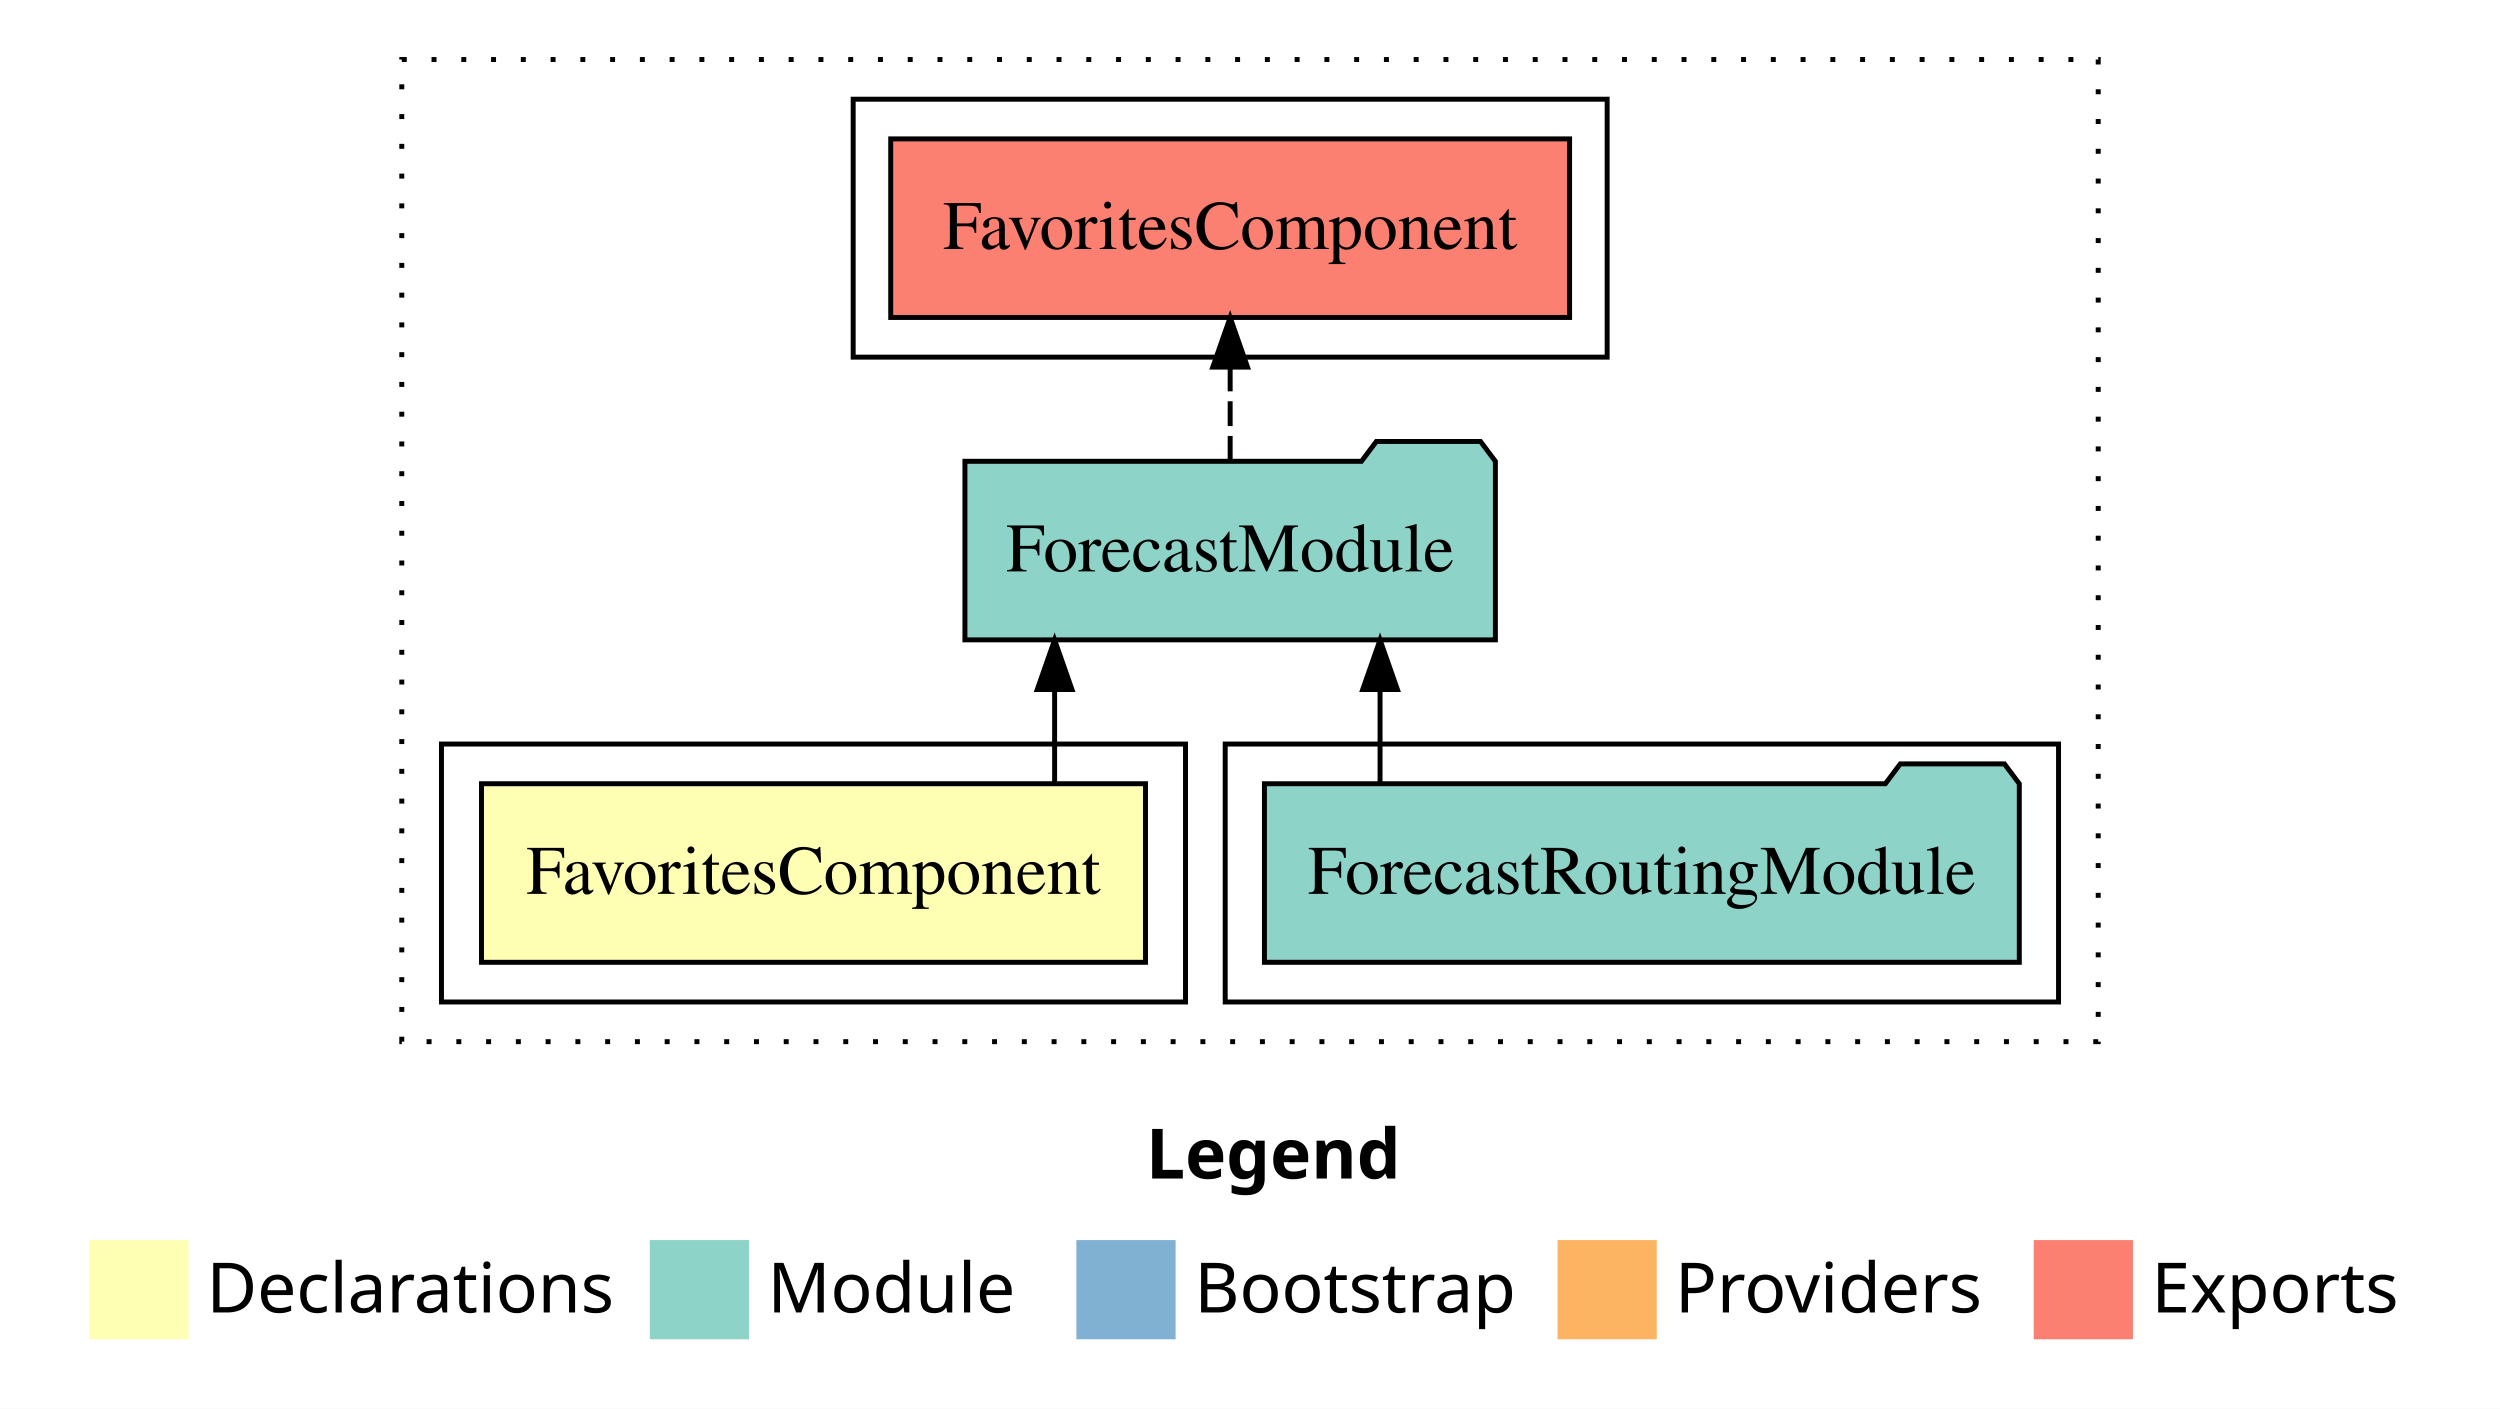
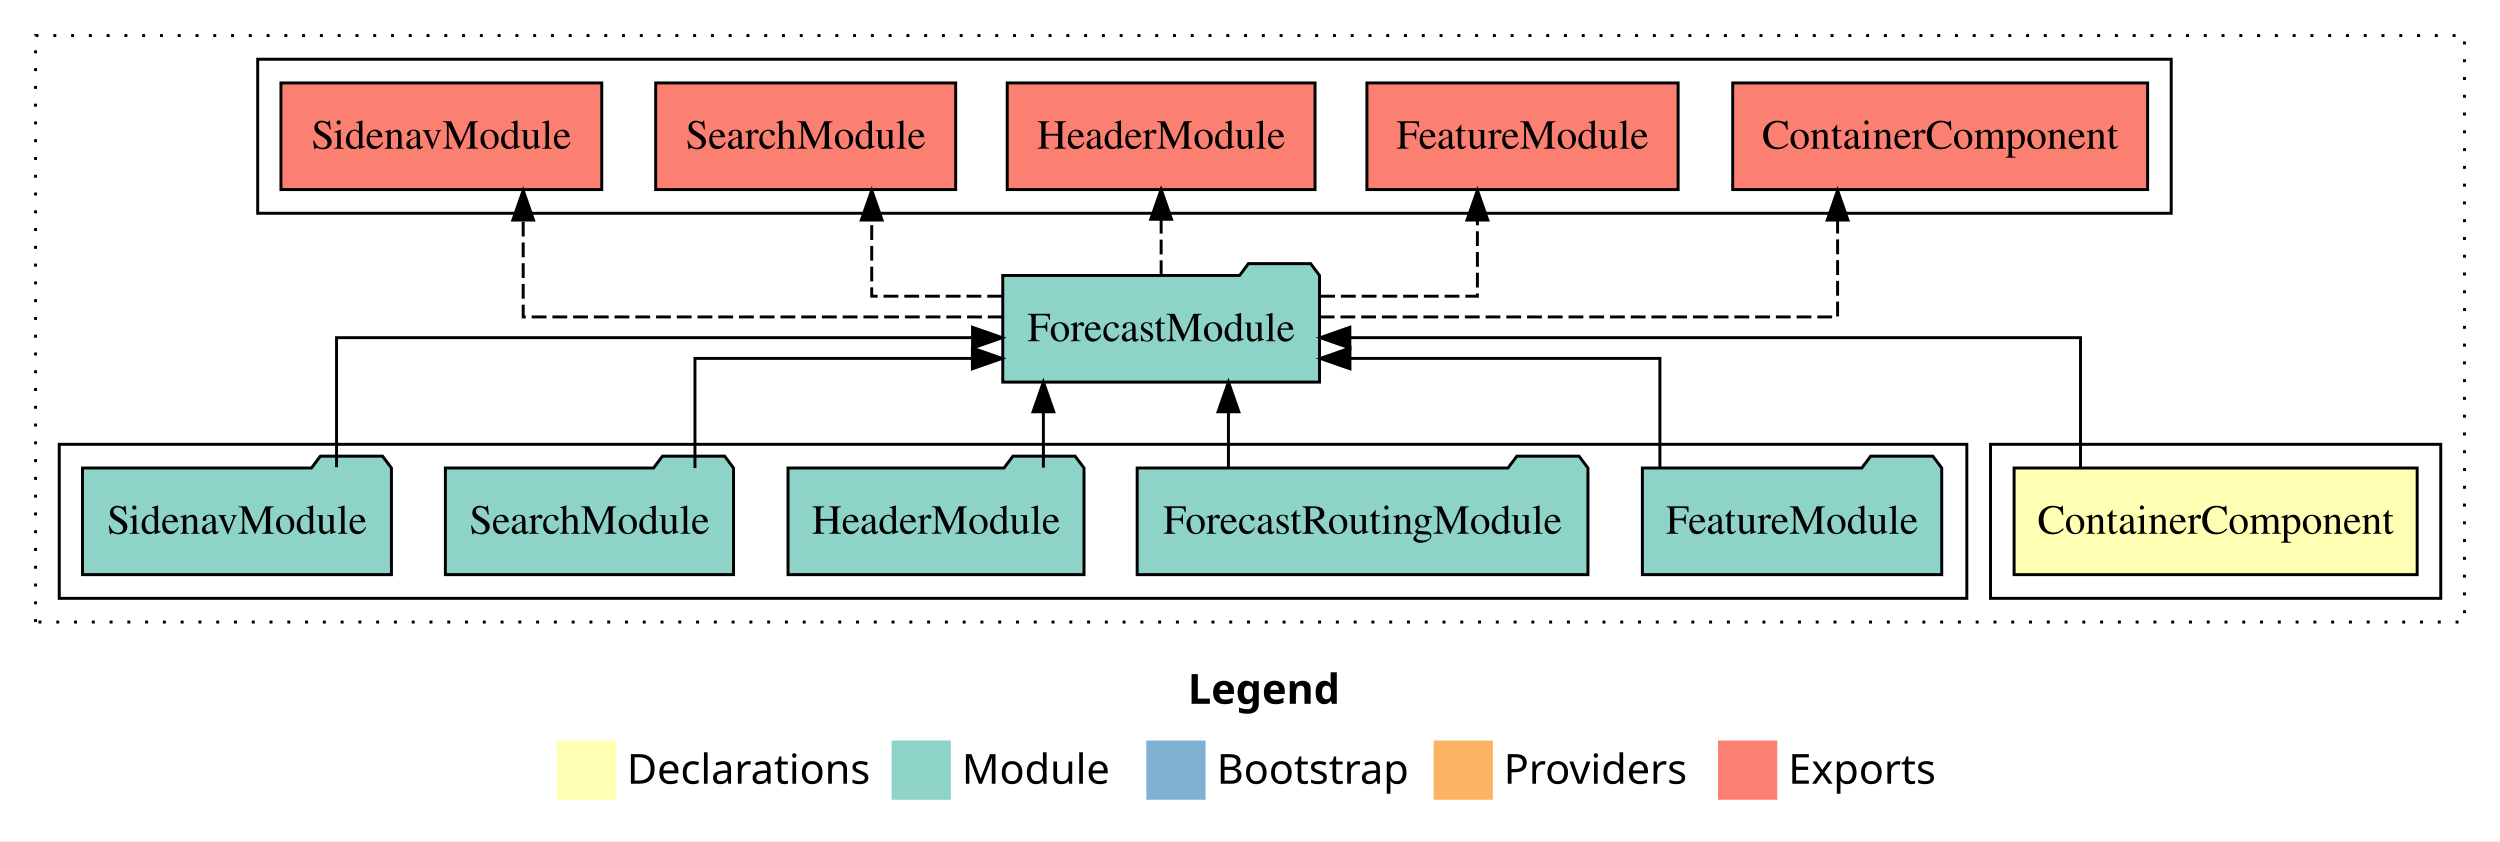
- <svg xmlns="http://www.w3.org/2000/svg" width="504pt" height="284pt" viewBox="0.00 0.00 504.00 284.00">
+ <svg xmlns="http://www.w3.org/2000/svg" width="844pt" height="284pt" viewBox="0.00 0.00 844.00 284.00">
  <g id="graph0" class="graph" transform="scale(1 1) rotate(0) translate(4 280)">
-     <polygon fill="white" stroke="transparent" points="-4,4 -4,-280 500,-280 500,4 -4,4" />
-     <text text-anchor="start" x="227.01" y="-42.4" font-family="sans-serif" font-weight="bold" font-size="14.00">Legend</text>
-     <polygon fill="#ffffb3" stroke="transparent" points="14,-10 14,-30 34,-30 34,-10 14,-10" />
-     <text text-anchor="start" x="37.63" y="-15.4" font-family="sans-serif" font-size="14.00">  Declarations</text>
-     <polygon fill="#8dd3c7" stroke="transparent" points="127,-10 127,-30 147,-30 147,-10 127,-10" />
-     <text text-anchor="start" x="150.73" y="-15.4" font-family="sans-serif" font-size="14.00">  Module</text>
-     <polygon fill="#80b1d3" stroke="transparent" points="213,-10 213,-30 233,-30 233,-10 213,-10" />
-     <text text-anchor="start" x="236.78" y="-15.4" font-family="sans-serif" font-size="14.00">  Bootstrap</text>
-     <polygon fill="#fdb462" stroke="transparent" points="310,-10 310,-30 330,-30 330,-10 310,-10" />
-     <text text-anchor="start" x="333.67" y="-15.4" font-family="sans-serif" font-size="14.00">  Providers</text>
-     <polygon fill="#fb8072" stroke="transparent" points="406,-10 406,-30 426,-30 426,-10 406,-10" />
-     <text text-anchor="start" x="429.73" y="-15.4" font-family="sans-serif" font-size="14.00">  Exports</text>
+     <polygon fill="white" stroke="transparent" points="-4,4 -4,-280 840,-280 840,4 -4,4" />
+     <text text-anchor="start" x="397.01" y="-42.4" font-family="sans-serif" font-weight="bold" font-size="14.00">Legend</text>
+     <polygon fill="#ffffb3" stroke="transparent" points="184,-10 184,-30 204,-30 204,-10 184,-10" />
+     <text text-anchor="start" x="207.63" y="-15.4" font-family="sans-serif" font-size="14.00">  Declarations</text>
+     <polygon fill="#8dd3c7" stroke="transparent" points="297,-10 297,-30 317,-30 317,-10 297,-10" />
+     <text text-anchor="start" x="320.73" y="-15.4" font-family="sans-serif" font-size="14.00">  Module</text>
+     <polygon fill="#80b1d3" stroke="transparent" points="383,-10 383,-30 403,-30 403,-10 383,-10" />
+     <text text-anchor="start" x="406.78" y="-15.4" font-family="sans-serif" font-size="14.00">  Bootstrap</text>
+     <polygon fill="#fdb462" stroke="transparent" points="480,-10 480,-30 500,-30 500,-10 480,-10" />
+     <text text-anchor="start" x="503.67" y="-15.4" font-family="sans-serif" font-size="14.00">  Providers</text>
+     <polygon fill="#fb8072" stroke="transparent" points="576,-10 576,-30 596,-30 596,-10 576,-10" />
+     <text text-anchor="start" x="599.73" y="-15.4" font-family="sans-serif" font-size="14.00">  Exports</text>
    <g id="clust1" class="cluster">
-       <polygon fill="none" stroke="black" stroke-dasharray="1,5" points="77,-70 77,-268 419,-268 419,-70 77,-70" />
+       <polygon fill="none" stroke="black" stroke-dasharray="1,5" points="8,-70 8,-268 828,-268 828,-70 8,-70" />
+     </g>
+     <g id="clust2" class="cluster">
+       <polygon fill="none" stroke="black" points="668,-78 668,-130 820,-130 820,-78 668,-78" />
    </g>
    <g id="clust4" class="cluster">
-       <polygon fill="none" stroke="black" points="243,-78 243,-130 411,-130 411,-78 243,-78" />
-     </g>
-     <g id="clust2" class="cluster">
-       <polygon fill="none" stroke="black" points="85,-78 85,-130 235,-130 235,-78 85,-78" />
+       <polygon fill="none" stroke="black" points="16,-78 16,-130 660,-130 660,-78 16,-78" />
    </g>
    <g id="clust5" class="cluster">
-       <polygon fill="none" stroke="black" points="168,-208 168,-260 320,-260 320,-208 168,-208" />
+       <polygon fill="none" stroke="black" points="83,-208 83,-260 729,-260 729,-208 83,-208" />
    </g>
    <g id="node1" class="node">
-       <polygon fill="#ffffb3" stroke="black" points="226.93,-122 93.07,-122 93.07,-86 226.93,-86 226.93,-122" />
-       <text text-anchor="middle" x="160" y="-99.8" font-family="Times,serif" font-size="14.00">FavoritesComponent</text>
+       <polygon fill="#ffffb3" stroke="black" points="812.04,-122 675.96,-122 675.96,-86 812.04,-86 812.04,-122" />
+       <text text-anchor="middle" x="744" y="-99.8" font-family="Times,serif" font-size="14.00">ContainerComponent</text>
    </g>
    <g id="node2" class="node">
-       <polygon fill="#8dd3c7" stroke="black" points="297.47,-187 294.47,-191 273.47,-191 270.47,-187 190.53,-187 190.53,-151 297.47,-151 297.47,-187" />
-       <text text-anchor="middle" x="244" y="-164.8" font-family="Times,serif" font-size="14.00">ForecastModule</text>
+       <polygon fill="#8dd3c7" stroke="black" points="441.47,-187 438.47,-191 417.47,-191 414.47,-187 334.53,-187 334.53,-151 441.47,-151 441.47,-187" />
+       <text text-anchor="middle" x="388" y="-164.8" font-family="Times,serif" font-size="14.00">ForecastModule</text>
    </g>
    <g id="edge1" class="edge">
-       <path fill="none" stroke="black" d="M208.61,-122.11C208.61,-122.11 208.61,-140.99 208.61,-140.99" />
-       <polygon fill="black" stroke="black" points="205.11,-140.99 208.61,-150.99 212.11,-140.99 205.11,-140.99" />
+       <path fill="none" stroke="black" d="M698.38,-122.27C698.38,-140.56 698.38,-166 698.38,-166 698.38,-166 451.71,-166 451.71,-166" />
+       <polygon fill="black" stroke="black" points="451.71,-162.5 441.71,-166 451.71,-169.5 451.71,-162.5" />
+     </g>
+     <g id="node8" class="node">
+       <polygon fill="#fb8072" stroke="black" points="721.04,-252 580.96,-252 580.96,-216 721.04,-216 721.04,-252" />
+       <text text-anchor="middle" x="651" y="-229.8" font-family="Times,serif" font-size="14.00">ContainerComponent </text>
+     </g>
+     <g id="edge7" class="edge">
+       <path fill="none" stroke="black" stroke-dasharray="5,2" d="M441.54,-173C509.04,-173 616.37,-173 616.37,-173 616.37,-173 616.37,-205.7 616.37,-205.7" />
+       <polygon fill="black" stroke="black" points="612.87,-205.7 616.37,-215.7 619.87,-205.7 612.87,-205.7" />
+     </g>
+     <g id="node9" class="node">
+       <polygon fill="#fb8072" stroke="black" points="562.53,-252 457.47,-252 457.47,-216 562.53,-216 562.53,-252" />
+       <text text-anchor="middle" x="510" y="-229.8" font-family="Times,serif" font-size="14.00">FeatureModule </text>
+     </g>
+     <g id="edge8" class="edge">
+       <path fill="none" stroke="black" stroke-dasharray="5,2" d="M441.7,-180C468.28,-180 494.77,-180 494.77,-180 494.77,-180 494.77,-205.72 494.77,-205.72" />
+       <polygon fill="black" stroke="black" points="491.27,-205.72 494.77,-215.72 498.27,-205.72 491.27,-205.72" />
+     </g>
+     <g id="node10" class="node">
+       <polygon fill="#fb8072" stroke="black" points="439.96,-252 336.04,-252 336.04,-216 439.96,-216 439.96,-252" />
+       <text text-anchor="middle" x="388" y="-229.8" font-family="Times,serif" font-size="14.00">HeaderModule </text>
+     </g>
+     <g id="edge9" class="edge">
+       <path fill="none" stroke="black" stroke-dasharray="5,2" d="M388,-187.11C388,-187.11 388,-205.99 388,-205.99" />
+       <polygon fill="black" stroke="black" points="384.5,-205.99 388,-215.99 391.5,-205.99 384.5,-205.99" />
+     </g>
+     <g id="node11" class="node">
+       <polygon fill="#fb8072" stroke="black" points="318.64,-252 217.36,-252 217.36,-216 318.64,-216 318.64,-252" />
+       <text text-anchor="middle" x="268" y="-229.8" font-family="Times,serif" font-size="14.00">SearchModule </text>
+     </g>
+     <g id="edge10" class="edge">
+       <path fill="none" stroke="black" stroke-dasharray="5,2" d="M334.29,-180C311.58,-180 290.29,-180 290.29,-180 290.29,-180 290.29,-205.72 290.29,-205.72" />
+       <polygon fill="black" stroke="black" points="286.79,-205.72 290.29,-215.72 293.79,-205.72 286.79,-205.72" />
+     </g>
+     <g id="node12" class="node">
+       <polygon fill="#fb8072" stroke="black" points="199.15,-252 90.85,-252 90.85,-216 199.15,-216 199.15,-252" />
+       <text text-anchor="middle" x="145" y="-229.8" font-family="Times,serif" font-size="14.00">SidenavModule </text>
+     </g>
+     <g id="edge11" class="edge">
+       <path fill="none" stroke="black" stroke-dasharray="5,2" d="M334.49,-173C270.7,-173 172.63,-173 172.63,-173 172.63,-173 172.63,-205.7 172.63,-205.7" />
+       <polygon fill="black" stroke="black" points="169.13,-205.7 172.63,-215.7 176.13,-205.7 169.13,-205.7" />
+     </g>
+     <g id="node3" class="node">
+       <polygon fill="#8dd3c7" stroke="black" points="651.53,-122 648.53,-126 627.53,-126 624.53,-122 550.47,-122 550.47,-86 651.53,-86 651.53,-122" />
+       <text text-anchor="middle" x="601" y="-99.8" font-family="Times,serif" font-size="14.00">FeatureModule</text>
+     </g>
+     <g id="edge2" class="edge">
+       <path fill="none" stroke="black" d="M556.38,-122.01C556.38,-138.05 556.38,-159 556.38,-159 556.38,-159 451.74,-159 451.74,-159" />
+       <polygon fill="black" stroke="black" points="451.74,-155.5 441.74,-159 451.74,-162.5 451.74,-155.5" />
    </g>
    <g id="node4" class="node">
-       <polygon fill="#fb8072" stroke="black" points="312.43,-252 175.57,-252 175.57,-216 312.43,-216 312.43,-252" />
-       <text text-anchor="middle" x="244" y="-229.8" font-family="Times,serif" font-size="14.00">FavoritesComponent </text>
+       <polygon fill="#8dd3c7" stroke="black" points="532.09,-122 529.09,-126 508.09,-126 505.09,-122 379.91,-122 379.91,-86 532.09,-86 532.09,-122" />
+       <text text-anchor="middle" x="456" y="-99.8" font-family="Times,serif" font-size="14.00">ForecastRoutingModule</text>
    </g>
    <g id="edge3" class="edge">
-       <path fill="none" stroke="black" stroke-dasharray="5,2" d="M244,-187.11C244,-187.11 244,-205.99 244,-205.99" />
-       <polygon fill="black" stroke="black" points="240.5,-205.99 244,-215.99 247.5,-205.99 240.5,-205.99" />
+       <path fill="none" stroke="black" d="M410.72,-122.11C410.72,-122.11 410.72,-140.99 410.72,-140.99" />
+       <polygon fill="black" stroke="black" points="407.22,-140.99 410.72,-150.99 414.22,-140.99 407.22,-140.99" />
    </g>
-     <g id="node3" class="node">
-       <polygon fill="#8dd3c7" stroke="black" points="403.09,-122 400.09,-126 379.09,-126 376.09,-122 250.91,-122 250.91,-86 403.09,-86 403.09,-122" />
-       <text text-anchor="middle" x="327" y="-99.8" font-family="Times,serif" font-size="14.00">ForecastRoutingModule</text>
+     <g id="node5" class="node">
+       <polygon fill="#8dd3c7" stroke="black" points="361.96,-122 358.96,-126 337.96,-126 334.96,-122 262.04,-122 262.04,-86 361.96,-86 361.96,-122" />
+       <text text-anchor="middle" x="312" y="-99.8" font-family="Times,serif" font-size="14.00">HeaderModule</text>
    </g>
-     <g id="edge2" class="edge">
-       <path fill="none" stroke="black" d="M274.22,-122.11C274.22,-122.11 274.22,-140.99 274.22,-140.99" />
-       <polygon fill="black" stroke="black" points="270.72,-140.99 274.22,-150.99 277.72,-140.99 270.72,-140.99" />
+     <g id="edge4" class="edge">
+       <path fill="none" stroke="black" d="M348.25,-122.11C348.25,-122.11 348.25,-140.99 348.25,-140.99" />
+       <polygon fill="black" stroke="black" points="344.75,-140.99 348.25,-150.99 351.75,-140.99 344.75,-140.99" />
+     </g>
+     <g id="node6" class="node">
+       <polygon fill="#8dd3c7" stroke="black" points="243.64,-122 240.64,-126 219.64,-126 216.64,-122 146.36,-122 146.36,-86 243.64,-86 243.64,-122" />
+       <text text-anchor="middle" x="195" y="-99.8" font-family="Times,serif" font-size="14.00">SearchModule</text>
+     </g>
+     <g id="edge5" class="edge">
+       <path fill="none" stroke="black" d="M230.62,-122.01C230.62,-138.05 230.62,-159 230.62,-159 230.62,-159 324.28,-159 324.28,-159" />
+       <polygon fill="black" stroke="black" points="324.28,-162.5 334.28,-159 324.28,-155.5 324.28,-162.5" />
+     </g>
+     <g id="node7" class="node">
+       <polygon fill="#8dd3c7" stroke="black" points="128.15,-122 125.15,-126 104.15,-126 101.15,-122 23.85,-122 23.85,-86 128.15,-86 128.15,-122" />
+       <text text-anchor="middle" x="76" y="-99.8" font-family="Times,serif" font-size="14.00">SidenavModule</text>
+     </g>
+     <g id="edge6" class="edge">
+       <path fill="none" stroke="black" d="M109.62,-122.27C109.62,-140.56 109.62,-166 109.62,-166 109.62,-166 324.33,-166 324.33,-166" />
+       <polygon fill="black" stroke="black" points="324.33,-169.5 334.33,-166 324.33,-162.5 324.33,-169.5" />
    </g>
  </g>
</svg>
